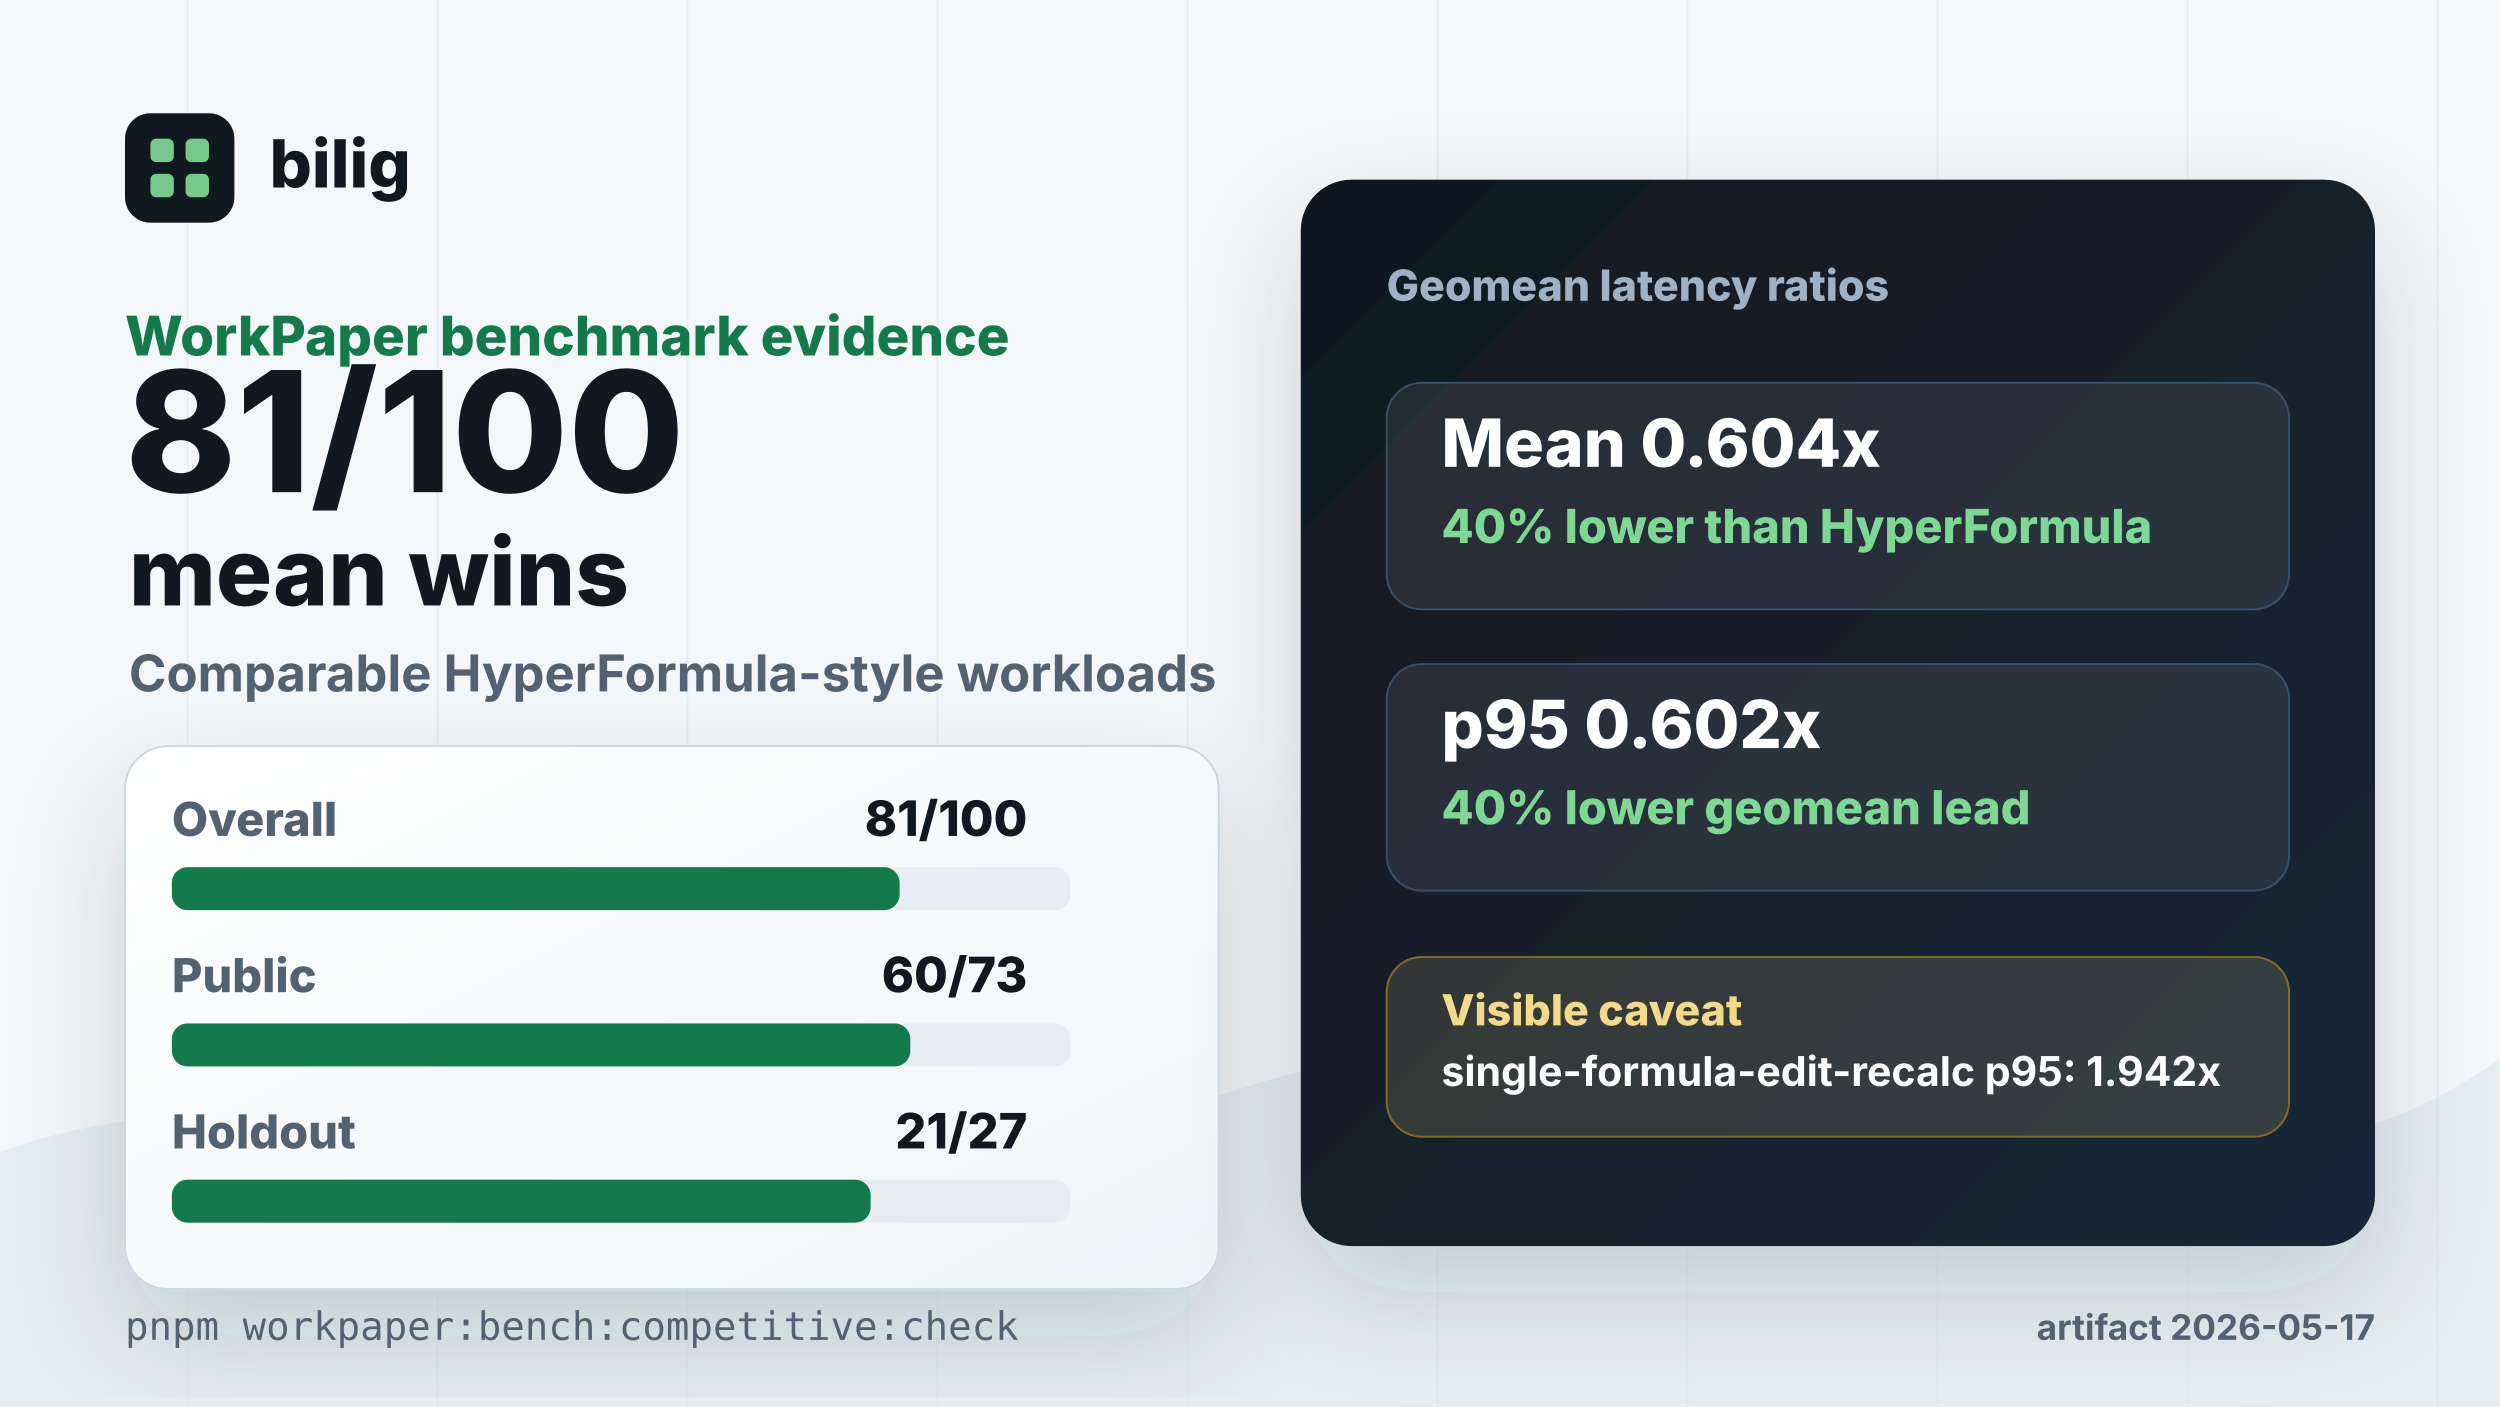
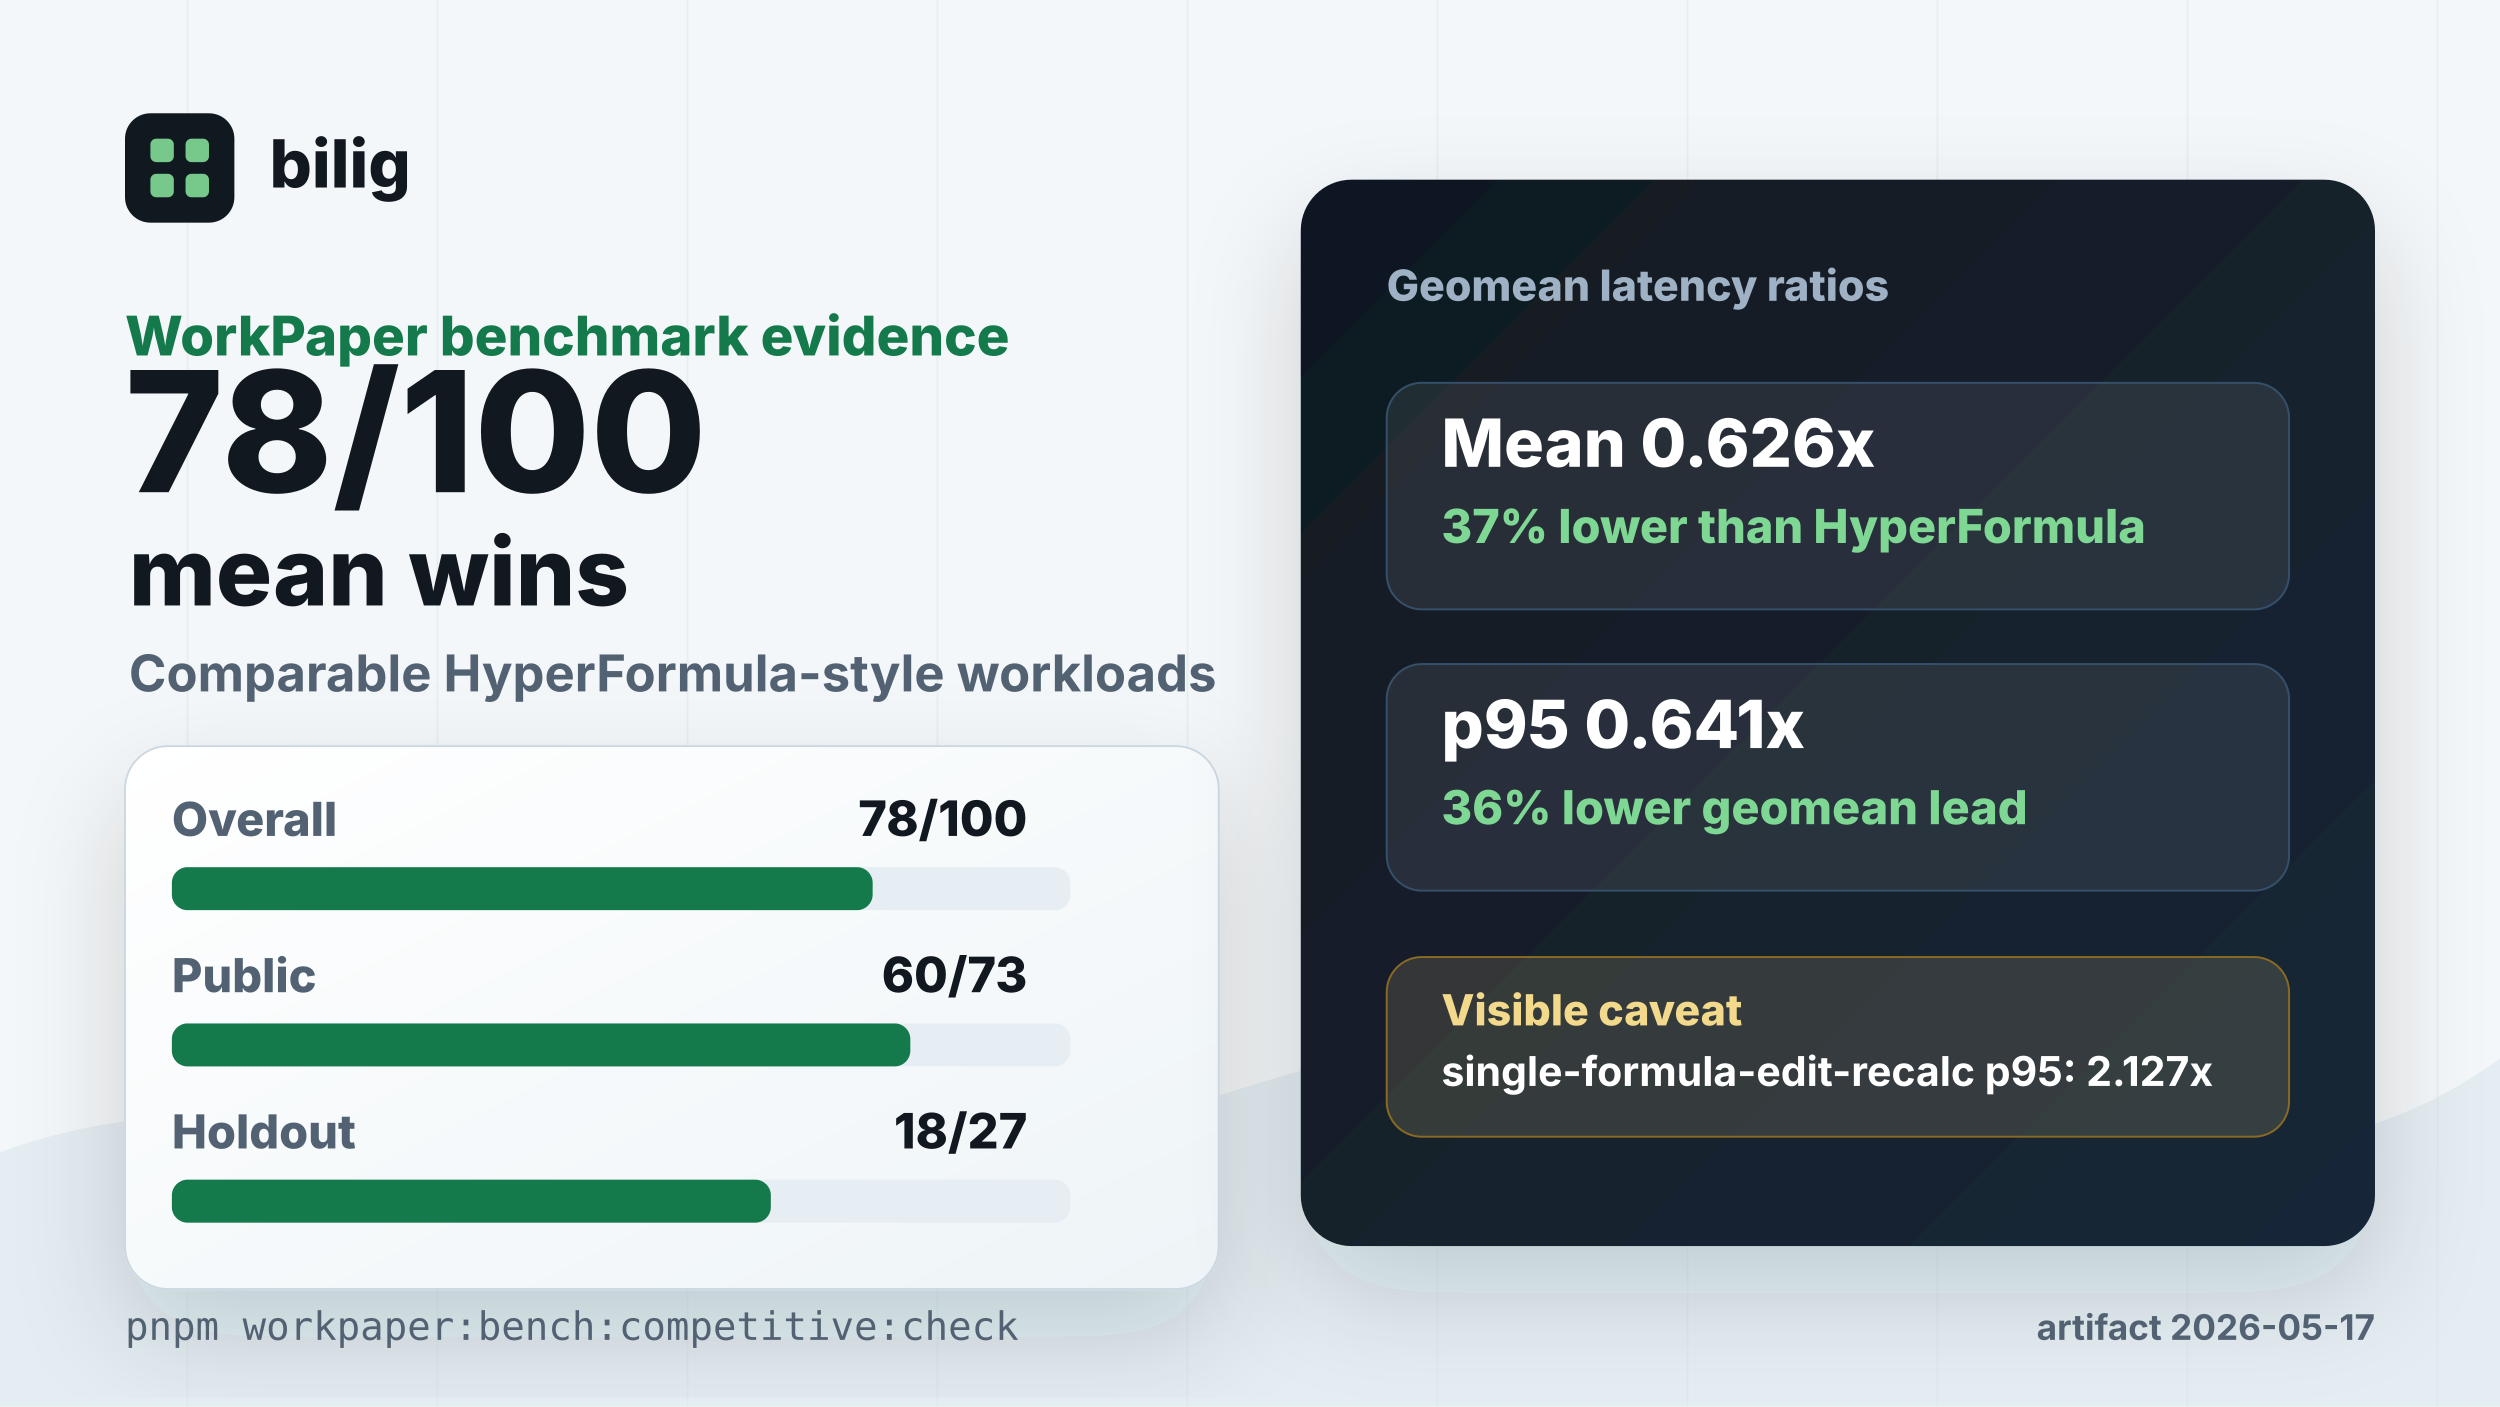
<svg xmlns="http://www.w3.org/2000/svg" width="1280" height="720" viewBox="0 0 1280 720">
  <defs>
    <linearGradient id="panel" x1="0" x2="1" y1="0" y2="1">
      <stop offset="0" stop-color="#ffffff" />
      <stop offset="1" stop-color="#eef4f7" />
    </linearGradient>
    <linearGradient id="dark" x1="0" x2="1" y1="0" y2="1">
      <stop offset="0" stop-color="#101820" />
      <stop offset="1" stop-color="#192838" />
    </linearGradient>
    <filter id="shadow" x="-20%" y="-20%" width="140%" height="140%">
      <feDropShadow dx="0" dy="24" stdDeviation="28" flood-color="#102033" flood-opacity="0.16" />
    </filter>
  </defs>
  <rect width="1280" height="720" fill="#f4f7f9" />
  <path d="M0 590 C190 520 340 674 520 600 C700 526 814 502 1000 560 C1135 602 1210 592 1280 542 L1280 720 L0 720 Z" fill="#e4edf2" />
  <g opacity="0.5" stroke="#d9e3ea" stroke-width="1">
    <path d="M96 0 V720" />
    <path d="M224 0 V720" />
    <path d="M352 0 V720" />
    <path d="M480 0 V720" />
    <path d="M608 0 V720" />
    <path d="M736 0 V720" />
    <path d="M864 0 V720" />
    <path d="M992 0 V720" />
    <path d="M1120 0 V720" />
    <path d="M1248 0 V720" />
  </g>
  <g transform="translate(64 58)">
    <rect x="0" y="0" width="56" height="56" rx="13" fill="#101820" />
    <rect x="13" y="13" width="12" height="12" rx="3" fill="#77c98b" />
    <rect x="31" y="13" width="12" height="12" rx="3" fill="#77c98b" />
    <rect x="13" y="31" width="12" height="12" rx="3" fill="#77c98b" />
    <rect x="31" y="31" width="12" height="12" rx="3" fill="#77c98b" />
    <text x="74" y="38" fill="#111820" font-family="Inter, Arial, Helvetica, sans-serif" font-size="34" font-weight="820">bilig</text>
  </g>
  <text x="64" y="182" fill="#147a4b" font-family="Inter, Arial, Helvetica, sans-serif" font-size="28" font-weight="820">WorkPaper benchmark evidence</text>
-   <text x="64" y="252" fill="#111820" font-family="Inter, Arial, Helvetica, sans-serif" font-size="86" font-weight="830" letter-spacing="0">81/100</text>
+   <text x="64" y="252" fill="#111820" font-family="Inter, Arial, Helvetica, sans-serif" font-size="86" font-weight="830" letter-spacing="0">78/100</text>
  <text x="66" y="310" fill="#111820" font-family="Inter, Arial, Helvetica, sans-serif" font-size="48" font-weight="800" letter-spacing="0">mean wins</text>
  <text x="66" y="354" fill="#526273" font-family="Inter, Arial, Helvetica, sans-serif" font-size="26" font-weight="650">Comparable HyperFormula-style workloads</text>
  <g filter="url(#shadow)">
    <rect x="64" y="382" width="560" height="278" rx="22" fill="url(#panel)" stroke="#cbd8e2" />
  </g>
  <g transform="translate(88 428)">
    <text x="0" y="0" fill="#526273" font-family="Inter, Arial, Helvetica, sans-serif" font-size="24" font-weight="760">Overall</text>
-     <text x="438" y="0" text-anchor="end" fill="#111820" font-family="Inter, Arial, Helvetica, sans-serif" font-size="25" font-weight="820">81/100</text>
+     <text x="438" y="0" text-anchor="end" fill="#111820" font-family="Inter, Arial, Helvetica, sans-serif" font-size="25" font-weight="820">78/100</text>
    <rect x="0" y="16" width="460" height="22" rx="8" fill="#e6edf3" />
-     <rect x="0" y="16" width="372.60" height="22" rx="8" fill="#147a4b" />
+     <rect x="0" y="16" width="358.80" height="22" rx="8" fill="#147a4b" />
  </g>
  <g transform="translate(88 508)">
    <text x="0" y="0" fill="#526273" font-family="Inter, Arial, Helvetica, sans-serif" font-size="24" font-weight="760">Public</text>
    <text x="438" y="0" text-anchor="end" fill="#111820" font-family="Inter, Arial, Helvetica, sans-serif" font-size="25" font-weight="820">60/73</text>
    <rect x="0" y="16" width="460" height="22" rx="8" fill="#e6edf3" />
    <rect x="0" y="16" width="378.08" height="22" rx="8" fill="#147a4b" />
  </g>
  <g transform="translate(88 588)">
    <text x="0" y="0" fill="#526273" font-family="Inter, Arial, Helvetica, sans-serif" font-size="24" font-weight="760">Holdout</text>
-     <text x="438" y="0" text-anchor="end" fill="#111820" font-family="Inter, Arial, Helvetica, sans-serif" font-size="25" font-weight="820">21/27</text>
+     <text x="438" y="0" text-anchor="end" fill="#111820" font-family="Inter, Arial, Helvetica, sans-serif" font-size="25" font-weight="820">18/27</text>
    <rect x="0" y="16" width="460" height="22" rx="8" fill="#e6edf3" />
-     <rect x="0" y="16" width="357.78" height="22" rx="8" fill="#147a4b" />
+     <rect x="0" y="16" width="306.67" height="22" rx="8" fill="#147a4b" />
  </g>
  <g filter="url(#shadow)">
    <rect x="666" y="92" width="550" height="546" rx="26" fill="url(#dark)" />
  </g>
  <text x="710" y="154" fill="#9fb2c5" font-family="Inter, Arial, Helvetica, sans-serif" font-size="22" font-weight="760">Geomean latency ratios</text>
  <g transform="translate(710 196)">
    <rect x="0" y="0" width="462" height="116" rx="18" fill="#ffffff" fill-opacity="0.08" stroke="#36506a" />
-     <text x="28" y="43" fill="#ffffff" font-family="Inter, Arial, Helvetica, sans-serif" font-size="34" font-weight="840">Mean 0.604x</text>
-     <text x="28" y="82" fill="#7ed894" font-family="Inter, Arial, Helvetica, sans-serif" font-size="24" font-weight="780">40% lower than HyperFormula</text>
+     <text x="28" y="43" fill="#ffffff" font-family="Inter, Arial, Helvetica, sans-serif" font-size="34" font-weight="840">Mean 0.626x</text>
+     <text x="28" y="82" fill="#7ed894" font-family="Inter, Arial, Helvetica, sans-serif" font-size="24" font-weight="780">37% lower than HyperFormula</text>
  </g>
  <g transform="translate(710 340)">
    <rect x="0" y="0" width="462" height="116" rx="18" fill="#ffffff" fill-opacity="0.08" stroke="#36506a" />
-     <text x="28" y="43" fill="#ffffff" font-family="Inter, Arial, Helvetica, sans-serif" font-size="34" font-weight="840">p95 0.602x</text>
-     <text x="28" y="82" fill="#7ed894" font-family="Inter, Arial, Helvetica, sans-serif" font-size="24" font-weight="780">40% lower geomean lead</text>
+     <text x="28" y="43" fill="#ffffff" font-family="Inter, Arial, Helvetica, sans-serif" font-size="34" font-weight="840">p95 0.641x</text>
+     <text x="28" y="82" fill="#7ed894" font-family="Inter, Arial, Helvetica, sans-serif" font-size="24" font-weight="780">36% lower geomean lead</text>
  </g>
  <g transform="translate(710 490)">
    <rect x="0" y="0" width="462" height="92" rx="18" fill="#f4d991" fill-opacity="0.14" stroke="#8a6a23" />
    <text x="28" y="35" fill="#f3d98b" font-family="Inter, Arial, Helvetica, sans-serif" font-size="22" font-weight="820">Visible caveat</text>
-     <text x="28" y="66" fill="#ffffff" font-family="Inter, Arial, Helvetica, sans-serif" font-size="21" font-weight="650">single-formula-edit-recalc p95: 1.942x</text>
+     <text x="28" y="66" fill="#ffffff" font-family="Inter, Arial, Helvetica, sans-serif" font-size="21" font-weight="650">single-formula-edit-recalc p95: 2.127x</text>
  </g>
  <text x="64" y="686" fill="#526273" font-family="SFMono-Regular, Menlo, Consolas, monospace" font-size="20">pnpm workpaper:bench:competitive:check</text>
  <text x="1216" y="686" text-anchor="end" fill="#526273" font-family="Inter, Arial, Helvetica, sans-serif" font-size="18" font-weight="650">artifact 2026-05-17</text>
</svg>
